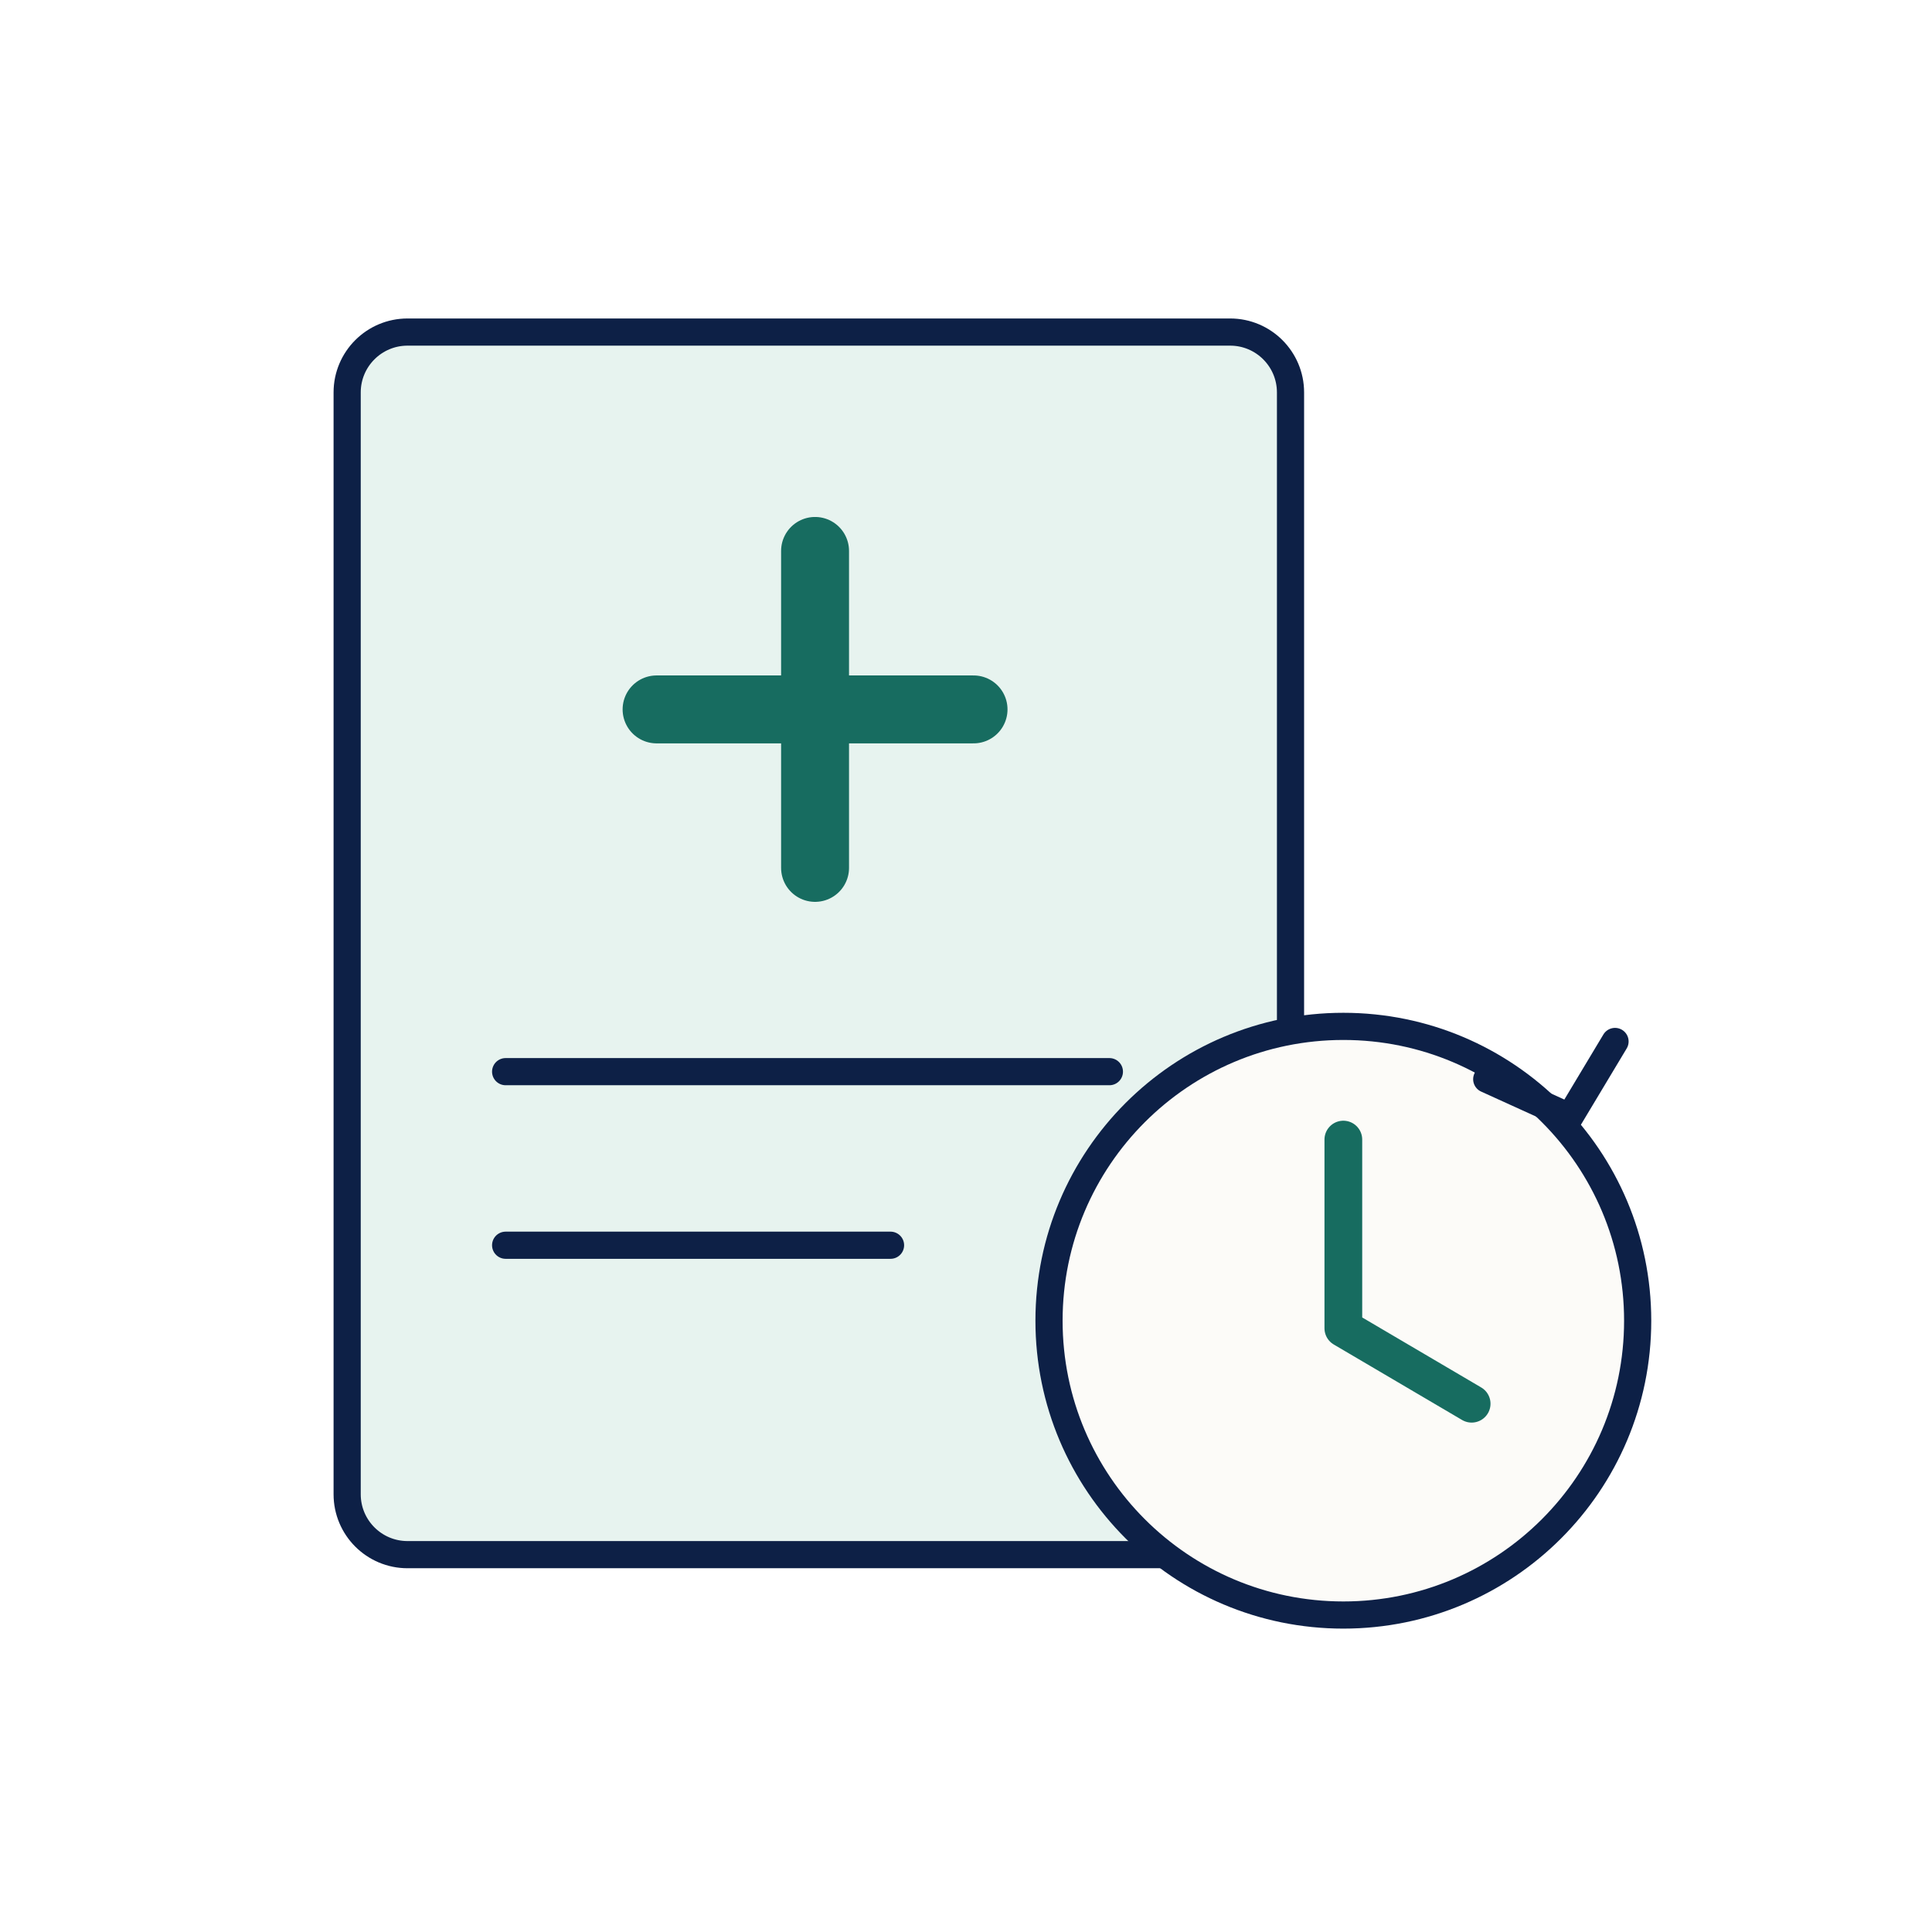
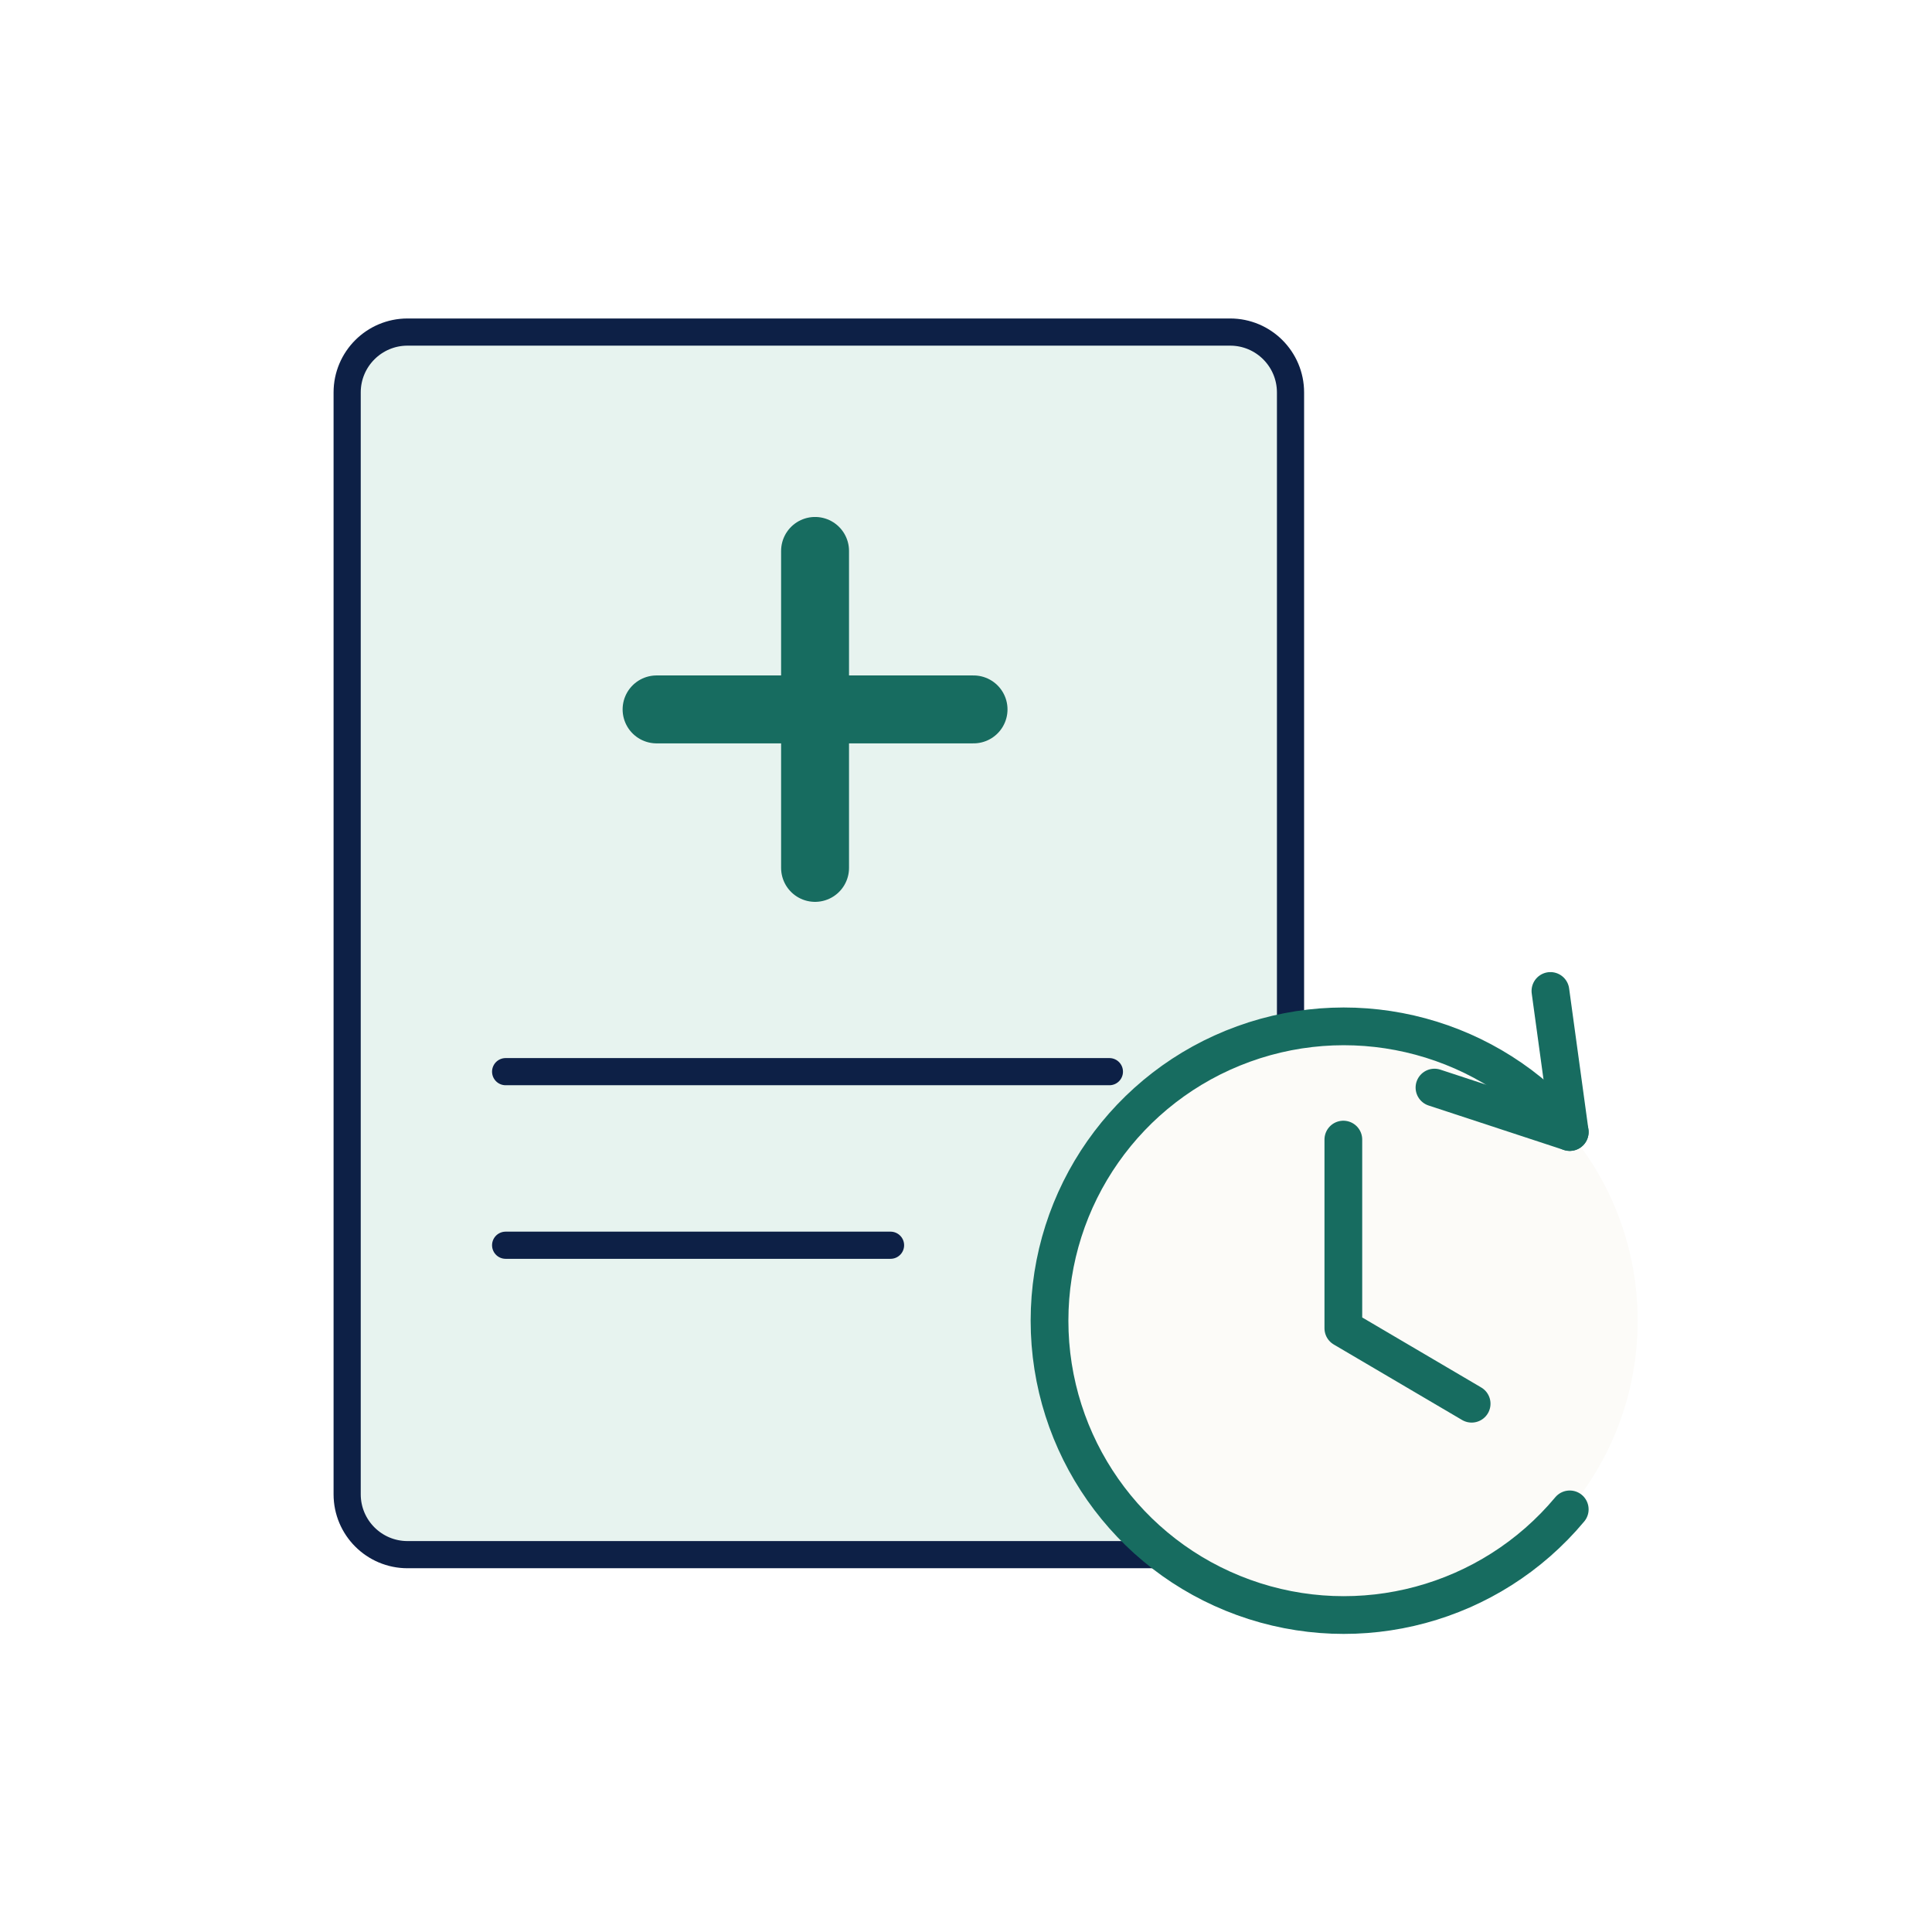
<svg xmlns="http://www.w3.org/2000/svg" width="256" height="256" viewBox="0 0 256 256" role="img" aria-label="継続支援">
  <g fill="none" stroke="#0D2046" stroke-width="3.6" stroke-linecap="round" stroke-linejoin="round">
    <rect fill="#E7F3EF" x="46" y="44" width="125" height="162" rx="8" />
    <path stroke="#176C60" stroke-width="9" d="M108 73v42m-21-21h42" />
    <path d="M67 142h80m-80 23h51" />
-     <circle fill="#FCFBF8" cx="178" cy="175" r="39" />
+     <circle fill="#FCFBF8" stroke="none" cx="178" cy="175" r="39" />
    <path stroke="#176C60" stroke-width="5" d="M178 151v25l17 10" />
-     <path d="m197 143 11 5 6-10" />
+     <g data-icon-arrow="true" fill="none" stroke="#176C60" stroke-width="5">
+       <path data-arrow-shaft="true" d="M208 200A39 39 0 1 1 208 150" />
+       <path data-arrow-head="true" d="M190.075 144.110L208 150L205.439 131.307" />
+     </g>
  </g>
</svg>
